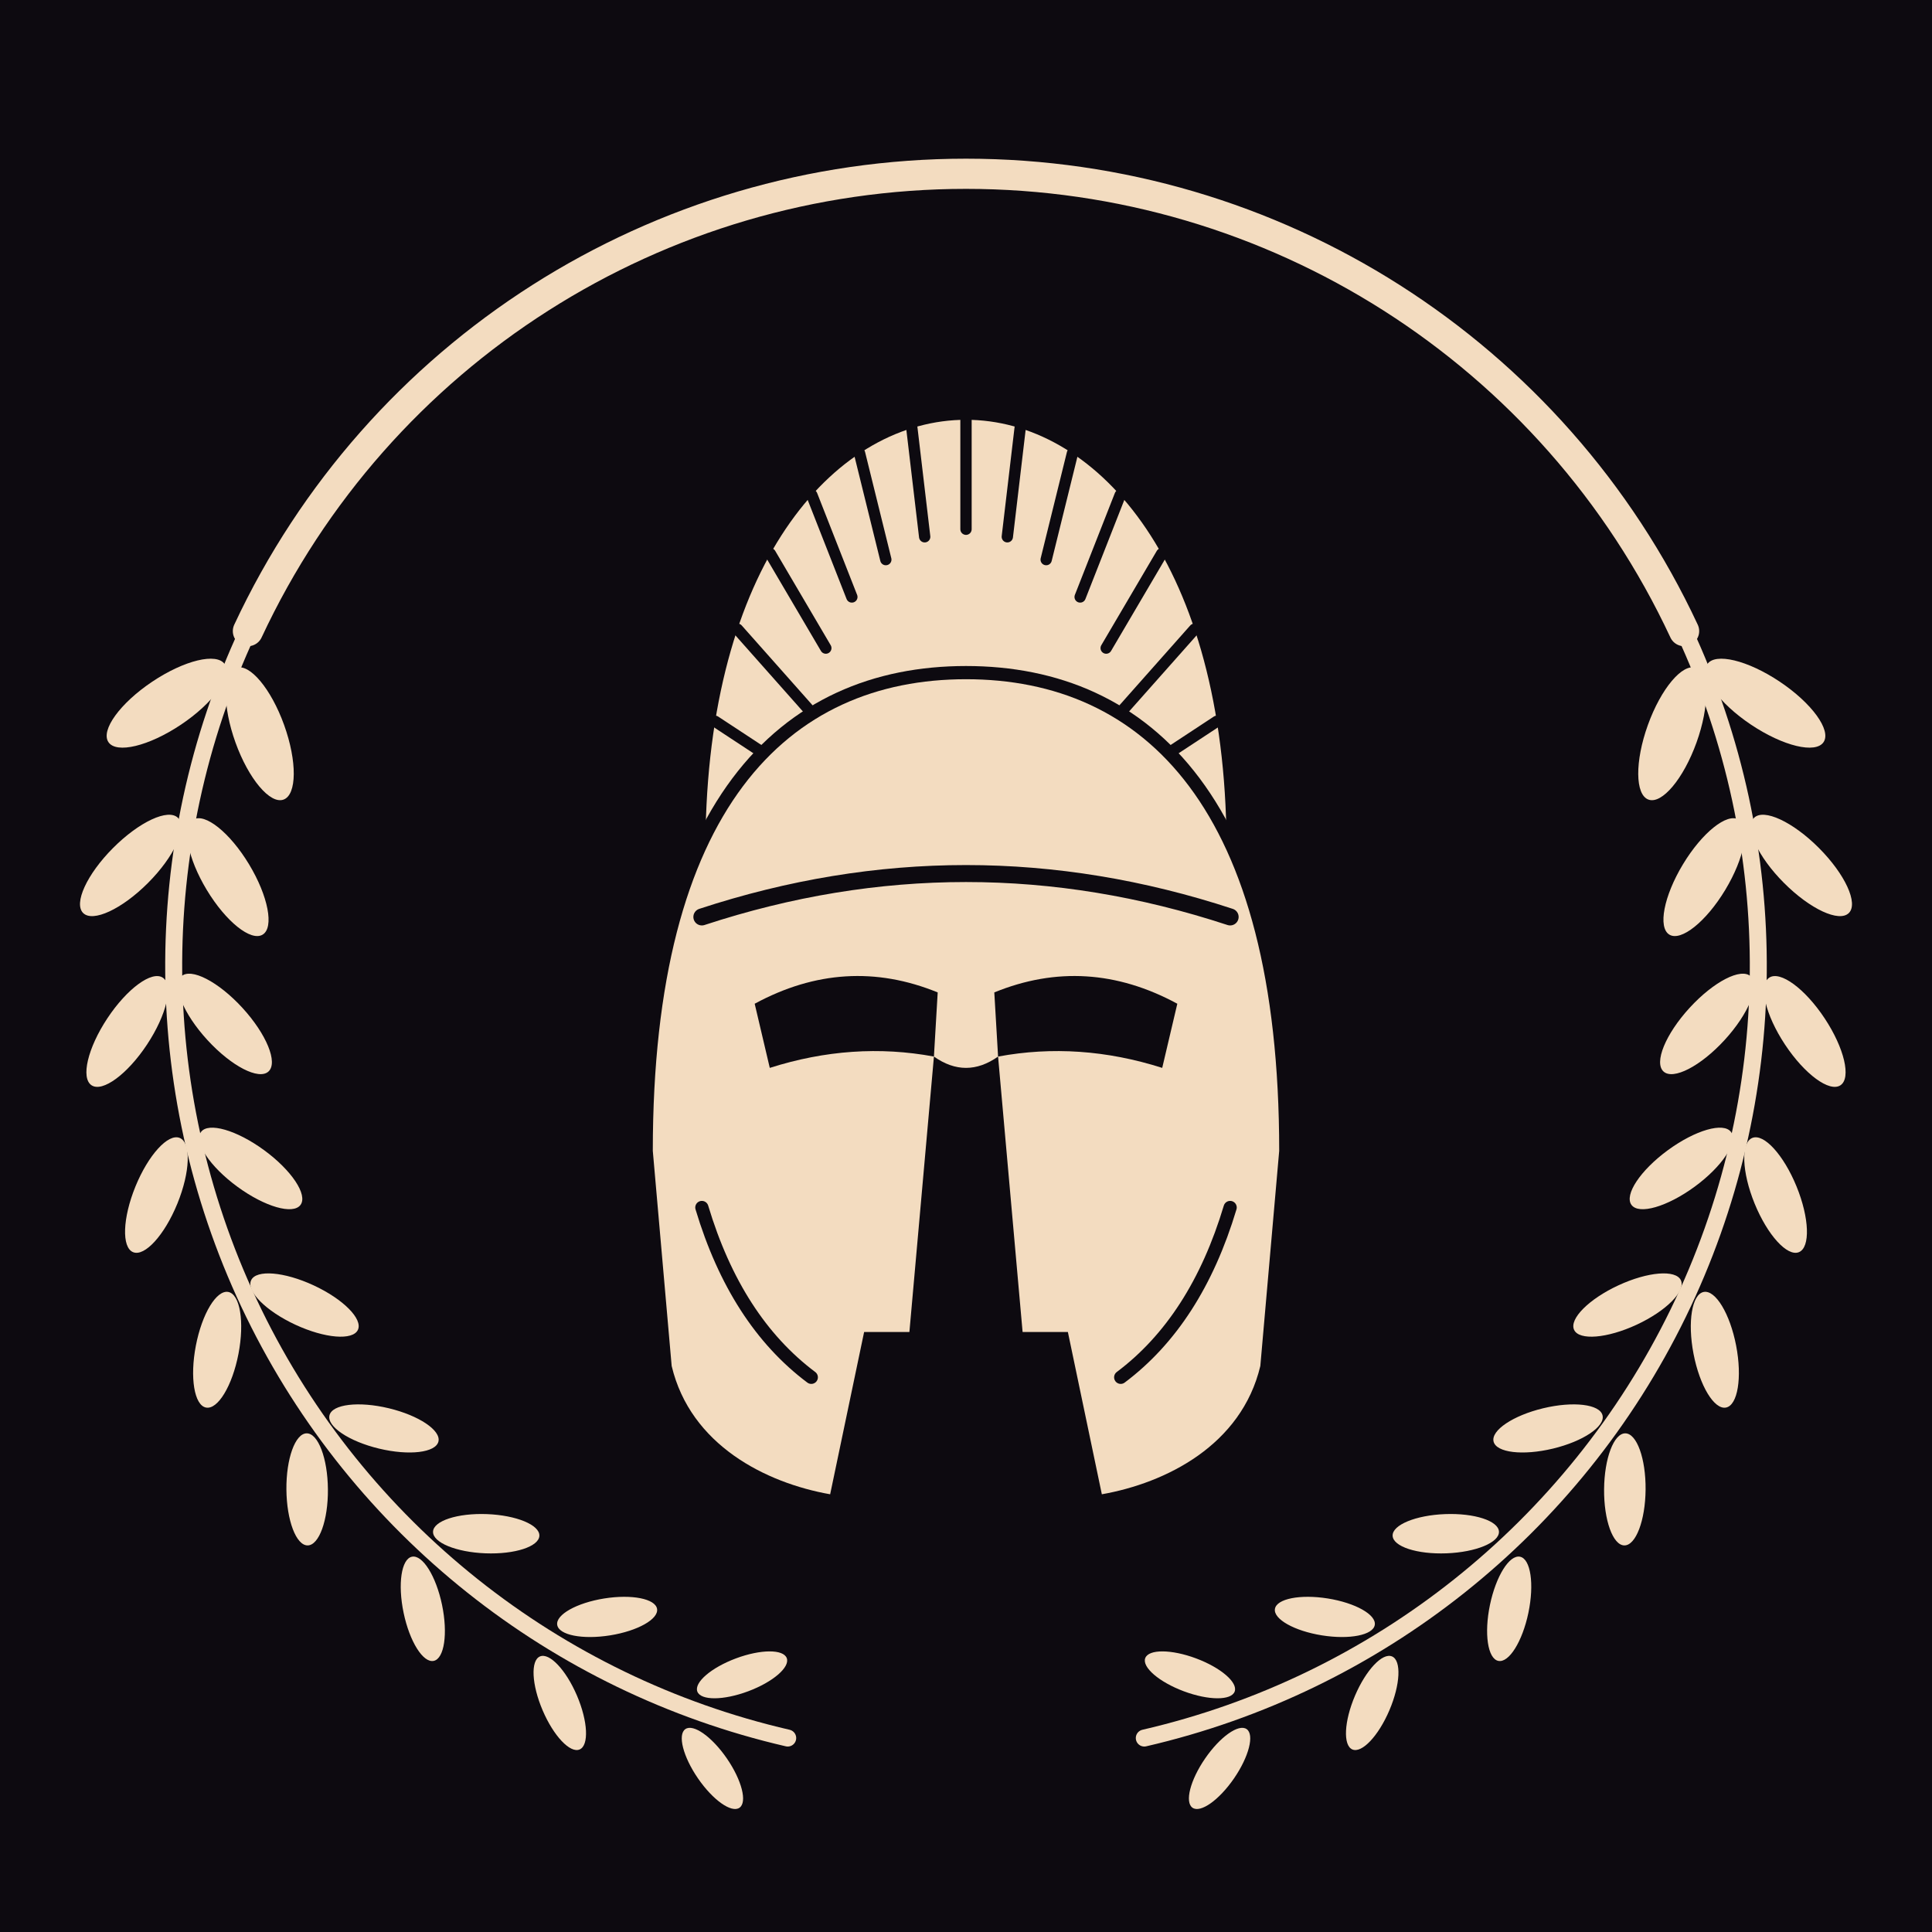
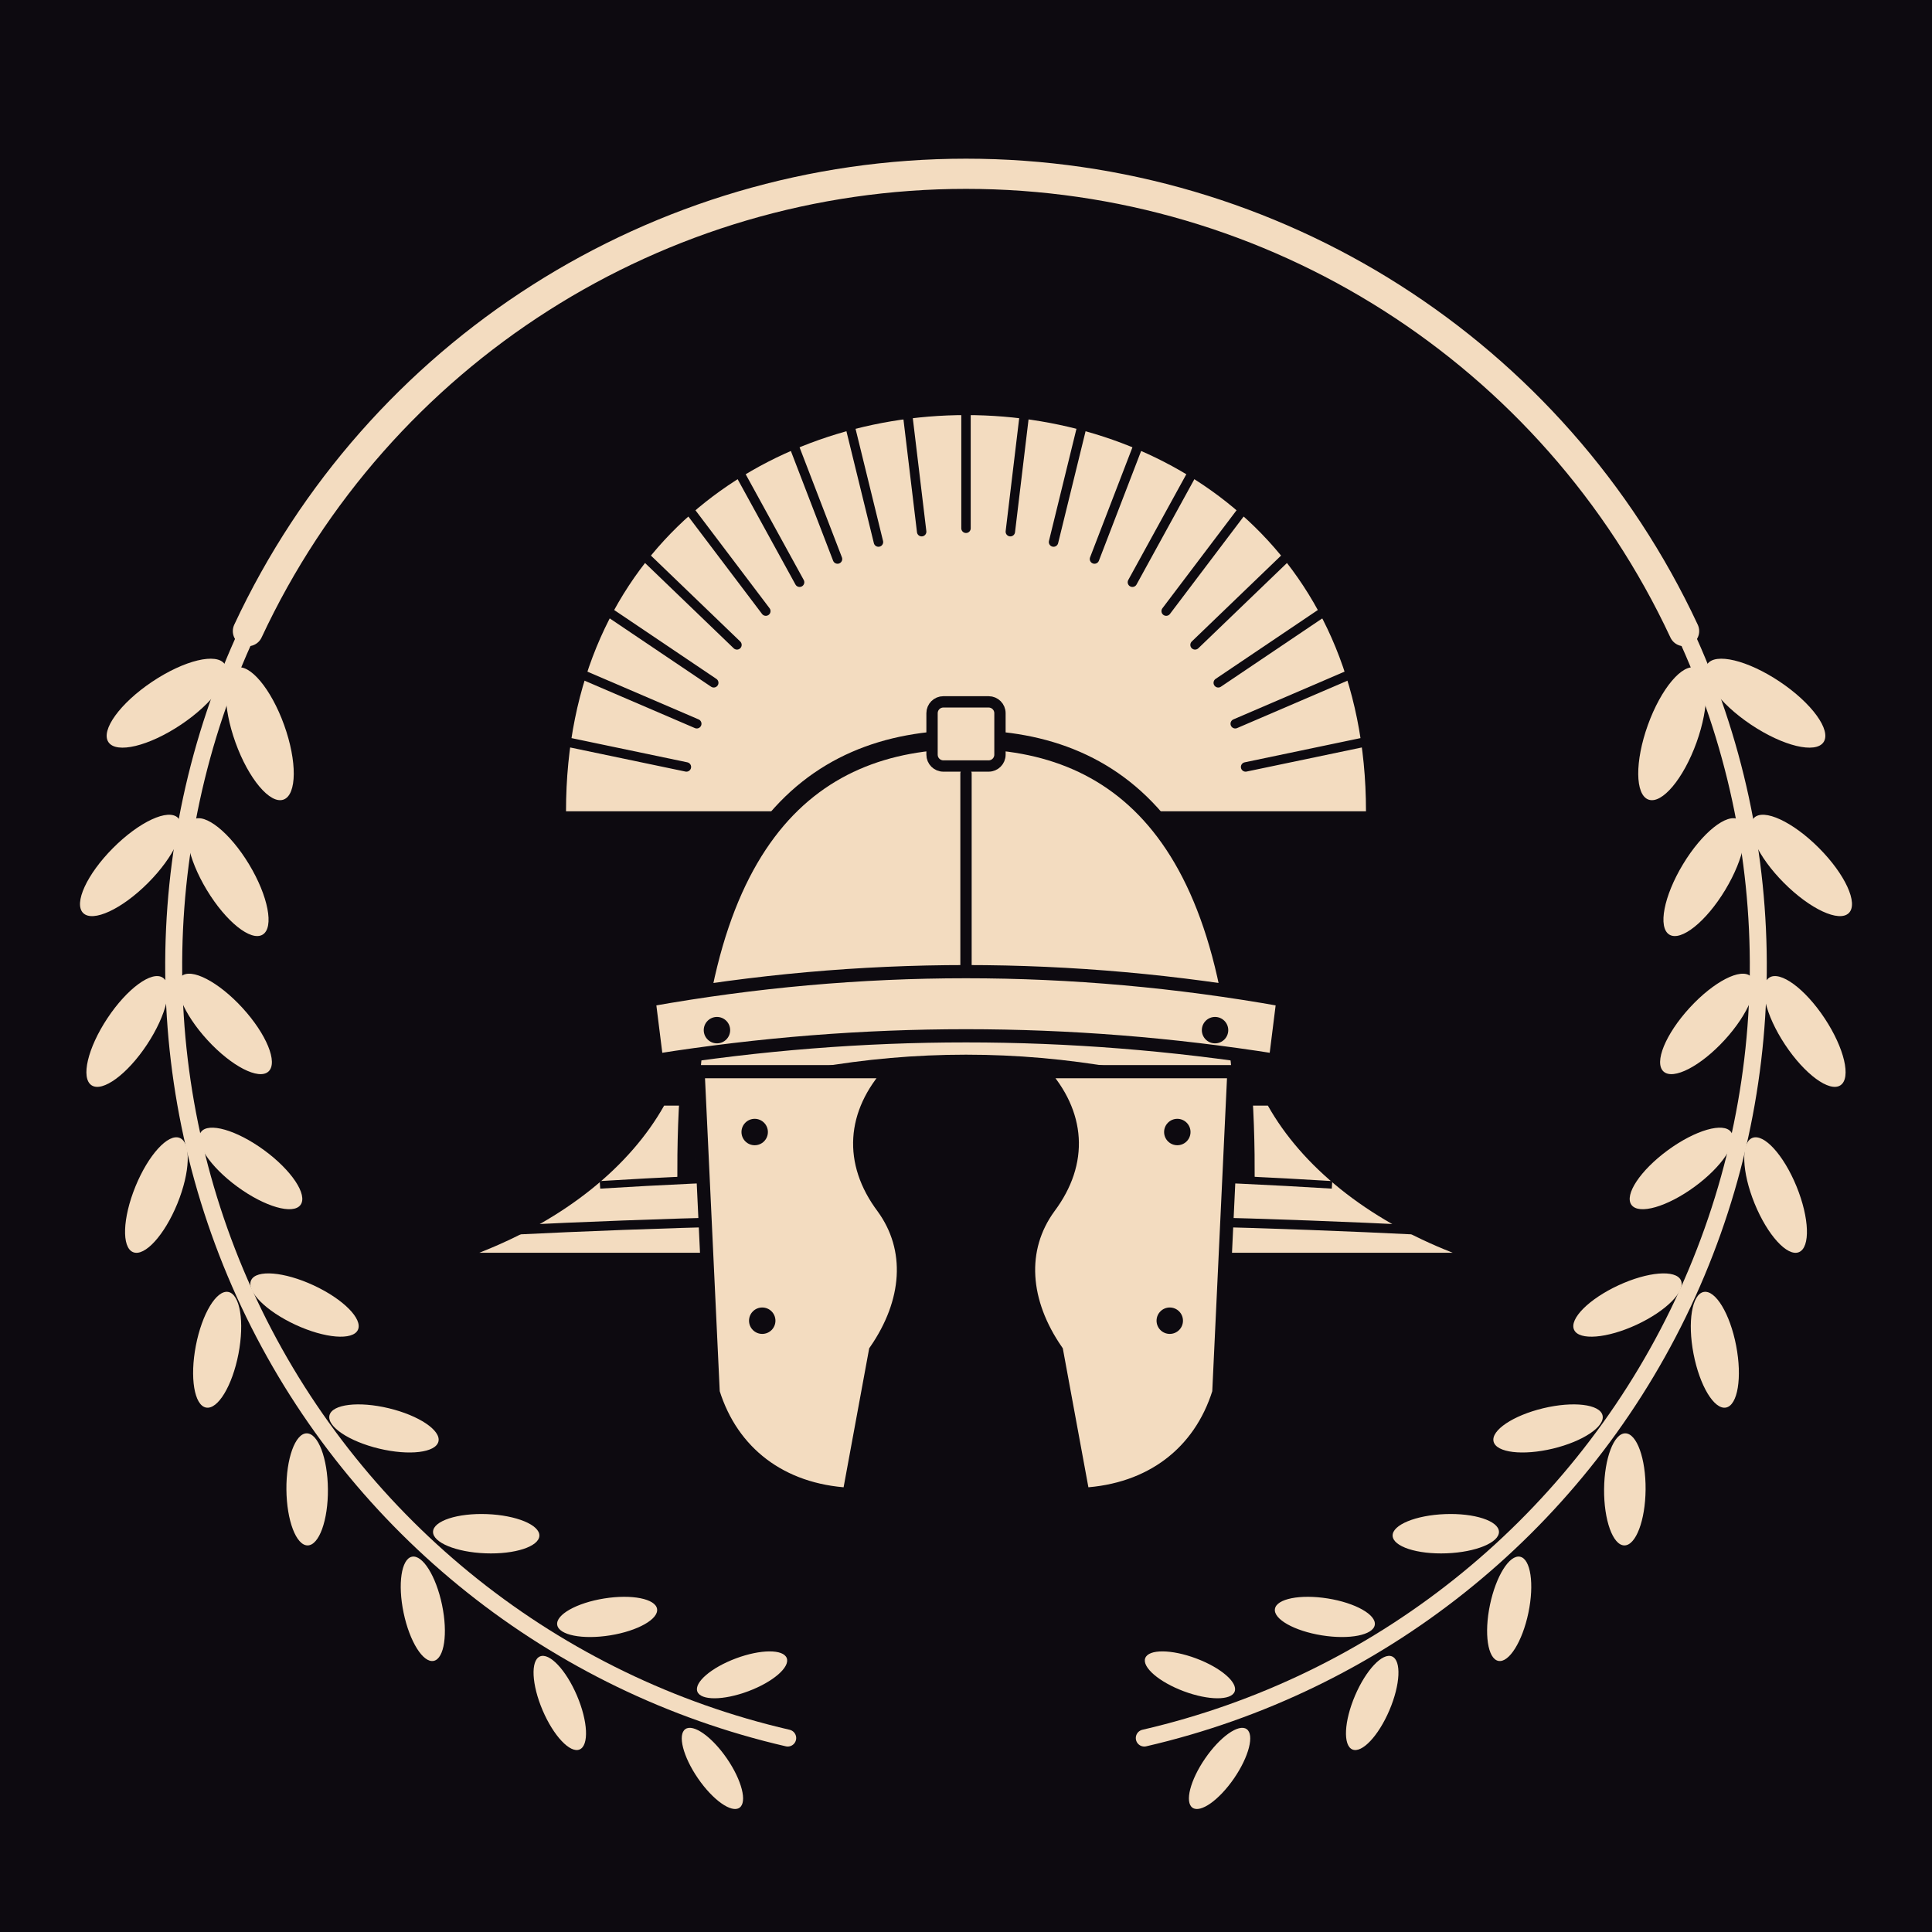
<svg xmlns="http://www.w3.org/2000/svg" width="1024" height="1024" viewBox="0 0 1024 1024">
  <rect width="1024" height="1024" fill="#0d0a10" />
  <path d="M131.4,334.5 A420,420 0 0 1 892.6,334.5" fill="none" stroke="#f3dcc0" stroke-width="16" stroke-linecap="round" />
  <path d="M131.4,334.5 A420,420 0 0 0 417.5,921.2" fill="none" stroke="#f3dcc0" stroke-width="9" stroke-linecap="round" />
  <ellipse cx="137.7" cy="388.9" rx="37.1" ry="13.7" transform="rotate(70.2 137.7 388.9)" fill="#f3dcc0" />
  <ellipse cx="88.3" cy="372.7" rx="37.1" ry="13.7" transform="rotate(146.2 88.3 372.7)" fill="#f3dcc0" />
  <ellipse cx="120.8" cy="464.9" rx="35.6" ry="13.1" transform="rotate(58.9 120.8 464.9)" fill="#f3dcc0" />
  <ellipse cx="69.2" cy="458.7" rx="35.6" ry="13.1" transform="rotate(134.9 69.2 458.7)" fill="#f3dcc0" />
  <ellipse cx="119.2" cy="542.7" rx="34.2" ry="12.6" transform="rotate(47.5 119.2 542.7)" fill="#f3dcc0" />
  <ellipse cx="67.4" cy="546.7" rx="34.2" ry="12.6" transform="rotate(123.5 67.4 546.7)" fill="#f3dcc0" />
  <ellipse cx="132.9" cy="619.3" rx="32.7" ry="12.0" transform="rotate(36.2 132.9 619.3)" fill="#f3dcc0" />
  <ellipse cx="82.9" cy="633.4" rx="32.7" ry="12.0" transform="rotate(112.2 82.9 633.4)" fill="#f3dcc0" />
  <ellipse cx="161.4" cy="691.7" rx="31.2" ry="11.5" transform="rotate(24.9 161.4 691.7)" fill="#f3dcc0" />
  <ellipse cx="115.1" cy="715.4" rx="31.2" ry="11.5" transform="rotate(100.9 115.1 715.4)" fill="#f3dcc0" />
  <ellipse cx="203.5" cy="757.1" rx="29.7" ry="11.0" transform="rotate(13.5 203.5 757.1)" fill="#f3dcc0" />
  <ellipse cx="162.8" cy="789.4" rx="29.7" ry="11.0" transform="rotate(89.5 162.8 789.4)" fill="#f3dcc0" />
  <ellipse cx="257.7" cy="812.9" rx="28.2" ry="10.4" transform="rotate(2.2 257.7 812.9)" fill="#f3dcc0" />
  <ellipse cx="224.1" cy="852.7" rx="28.2" ry="10.4" transform="rotate(78.2 224.1 852.7)" fill="#f3dcc0" />
  <ellipse cx="321.8" cy="857.0" rx="26.8" ry="9.9" transform="rotate(-9.1 321.8 857.0)" fill="#f3dcc0" />
  <ellipse cx="296.7" cy="902.6" rx="26.8" ry="9.9" transform="rotate(66.9 296.7 902.6)" fill="#f3dcc0" />
  <ellipse cx="393.3" cy="887.7" rx="25.3" ry="9.3" transform="rotate(-20.5 393.3 887.7)" fill="#f3dcc0" />
  <ellipse cx="377.6" cy="937.3" rx="25.3" ry="9.3" transform="rotate(55.5 377.6 937.3)" fill="#f3dcc0" />
  <path d="M892.6,334.5 A420,420 0 0 1 606.5,921.2" fill="none" stroke="#f3dcc0" stroke-width="9" stroke-linecap="round" />
  <ellipse cx="886.3" cy="388.9" rx="37.1" ry="13.7" transform="rotate(469.8 886.3 388.9)" fill="#f3dcc0" />
  <ellipse cx="935.7" cy="372.7" rx="37.1" ry="13.7" transform="rotate(393.8 935.7 372.7)" fill="#f3dcc0" />
  <ellipse cx="903.2" cy="464.9" rx="35.6" ry="13.1" transform="rotate(481.1 903.2 464.9)" fill="#f3dcc0" />
  <ellipse cx="954.8" cy="458.7" rx="35.6" ry="13.1" transform="rotate(405.1 954.8 458.7)" fill="#f3dcc0" />
  <ellipse cx="904.8" cy="542.7" rx="34.2" ry="12.6" transform="rotate(492.5 904.8 542.7)" fill="#f3dcc0" />
  <ellipse cx="956.6" cy="546.7" rx="34.2" ry="12.6" transform="rotate(416.5 956.6 546.7)" fill="#f3dcc0" />
  <ellipse cx="891.1" cy="619.3" rx="32.7" ry="12.0" transform="rotate(503.8 891.1 619.3)" fill="#f3dcc0" />
  <ellipse cx="941.1" cy="633.4" rx="32.7" ry="12.0" transform="rotate(427.8 941.1 633.4)" fill="#f3dcc0" />
  <ellipse cx="862.6" cy="691.7" rx="31.2" ry="11.5" transform="rotate(515.1 862.6 691.7)" fill="#f3dcc0" />
  <ellipse cx="908.9" cy="715.4" rx="31.2" ry="11.5" transform="rotate(439.1 908.9 715.4)" fill="#f3dcc0" />
  <ellipse cx="820.5" cy="757.1" rx="29.7" ry="11.0" transform="rotate(526.5 820.5 757.1)" fill="#f3dcc0" />
  <ellipse cx="861.2" cy="789.4" rx="29.7" ry="11.0" transform="rotate(450.5 861.2 789.4)" fill="#f3dcc0" />
  <ellipse cx="766.3" cy="812.9" rx="28.2" ry="10.4" transform="rotate(537.8 766.3 812.9)" fill="#f3dcc0" />
  <ellipse cx="799.9" cy="852.7" rx="28.2" ry="10.4" transform="rotate(461.8 799.9 852.7)" fill="#f3dcc0" />
  <ellipse cx="702.2" cy="857.0" rx="26.8" ry="9.9" transform="rotate(549.1 702.2 857.0)" fill="#f3dcc0" />
  <ellipse cx="727.3" cy="902.6" rx="26.8" ry="9.9" transform="rotate(473.1 727.3 902.6)" fill="#f3dcc0" />
  <ellipse cx="630.7" cy="887.7" rx="25.3" ry="9.3" transform="rotate(560.5 630.7 887.7)" fill="#f3dcc0" />
  <ellipse cx="646.4" cy="937.3" rx="25.3" ry="9.3" transform="rotate(484.5 646.4 937.3)" fill="#f3dcc0" />
-   <path d="M374,440 C380,150 644,150 650,440 Z" fill="#f3dcc0" />
-   <line x1="379.0" y1="382.3" x2="427.5" y2="414.2" stroke="#0d0a10" stroke-width="6" stroke-linecap="round" />
-   <line x1="390.9" y1="333.5" x2="429.4" y2="376.9" stroke="#0d0a10" stroke-width="6" stroke-linecap="round" />
-   <line x1="408.3" y1="293.5" x2="437.7" y2="343.5" stroke="#0d0a10" stroke-width="6" stroke-linecap="round" />
-   <line x1="430.3" y1="262.4" x2="451.5" y2="316.4" stroke="#0d0a10" stroke-width="6" stroke-linecap="round" />
-   <line x1="455.6" y1="240.3" x2="469.5" y2="296.6" stroke="#0d0a10" stroke-width="6" stroke-linecap="round" />
-   <line x1="483.3" y1="226.9" x2="490.1" y2="284.5" stroke="#0d0a10" stroke-width="6" stroke-linecap="round" />
-   <line x1="512.0" y1="222.5" x2="512.0" y2="280.5" stroke="#0d0a10" stroke-width="6" stroke-linecap="round" />
-   <line x1="540.7" y1="226.9" x2="533.9" y2="284.5" stroke="#0d0a10" stroke-width="6" stroke-linecap="round" />
-   <line x1="568.4" y1="240.3" x2="554.5" y2="296.6" stroke="#0d0a10" stroke-width="6" stroke-linecap="round" />
-   <line x1="593.7" y1="262.4" x2="572.5" y2="316.4" stroke="#0d0a10" stroke-width="6" stroke-linecap="round" />
-   <line x1="615.7" y1="293.5" x2="586.3" y2="343.5" stroke="#0d0a10" stroke-width="6" stroke-linecap="round" />
-   <line x1="633.1" y1="333.5" x2="594.6" y2="376.9" stroke="#0d0a10" stroke-width="6" stroke-linecap="round" />
-   <line x1="645.0" y1="382.3" x2="596.5" y2="414.2" stroke="#0d0a10" stroke-width="6" stroke-linecap="round" />
-   <path d="M346,610 C346,428 418,360 512,360 C606,360 678,428 678,610" fill="none" stroke="#0d0a10" stroke-width="14" />
-   <path d="M346,610 C346,428 418,360 512,360 C606,360 678,428 678,610 L668,724 C658,766 618,786 584,792 L566,706 L458,706 L440,792 C406,786 366,766 356,724 Z" fill="#f3dcc0" />
-   <path d="M400,532 Q448,506 497,526 L495,560 Q452,552 408,566 Z" fill="#0d0a10" />
-   <path d="M624,532 Q576,506 527,526 L529,560 Q572,552 616,566 Z" fill="#0d0a10" />
-   <path d="M495,560 Q512,572 529,560 L542,706 L562,796 L462,796 L482,706 Z" fill="#0d0a10" />
-   <path d="M372,486 Q512,440 652,486" fill="none" stroke="#0d0a10" stroke-width="9" stroke-linecap="round" />
-   <path d="M372,640 Q390,700 430,730" fill="none" stroke="#0d0a10" stroke-width="7" stroke-linecap="round" />
-   <path d="M652,640 Q634,700 594,730" fill="none" stroke="#0d0a10" stroke-width="7" stroke-linecap="round" />
+   <path d="M300,430 C300,150 724,150 724,430 Z" fill="#f3dcc0" />
+   <line x1="363.8" y1="406.5" x2="302.6" y2="393.7" stroke="#0d0a10" stroke-width="5" stroke-linecap="round" />
+   <line x1="369.3" y1="383.6" x2="310.4" y2="358.3" stroke="#0d0a10" stroke-width="5" stroke-linecap="round" />
+   <line x1="378.3" y1="361.9" x2="323.1" y2="324.7" stroke="#0d0a10" stroke-width="5" stroke-linecap="round" />
+   <line x1="390.6" y1="341.8" x2="340.5" y2="293.6" stroke="#0d0a10" stroke-width="5" stroke-linecap="round" />
+   <line x1="405.9" y1="323.9" x2="362.1" y2="266.0" stroke="#0d0a10" stroke-width="5" stroke-linecap="round" />
+   <line x1="423.8" y1="308.6" x2="387.4" y2="242.3" stroke="#0d0a10" stroke-width="5" stroke-linecap="round" />
+   <line x1="443.9" y1="296.3" x2="415.8" y2="223.3" stroke="#0d0a10" stroke-width="5" stroke-linecap="round" />
+   <line x1="465.6" y1="287.3" x2="446.5" y2="209.4" stroke="#0d0a10" stroke-width="5" stroke-linecap="round" />
+   <line x1="488.5" y1="281.8" x2="478.8" y2="200.9" stroke="#0d0a10" stroke-width="5" stroke-linecap="round" />
+   <line x1="512.0" y1="280.0" x2="512.0" y2="198.0" stroke="#0d0a10" stroke-width="5" stroke-linecap="round" />
+   <line x1="535.5" y1="281.8" x2="545.2" y2="200.9" stroke="#0d0a10" stroke-width="5" stroke-linecap="round" />
+   <line x1="558.4" y1="287.3" x2="577.5" y2="209.4" stroke="#0d0a10" stroke-width="5" stroke-linecap="round" />
+   <line x1="580.1" y1="296.3" x2="608.2" y2="223.3" stroke="#0d0a10" stroke-width="5" stroke-linecap="round" />
+   <line x1="600.2" y1="308.6" x2="636.6" y2="242.3" stroke="#0d0a10" stroke-width="5" stroke-linecap="round" />
+   <line x1="618.1" y1="323.9" x2="661.9" y2="266.0" stroke="#0d0a10" stroke-width="5" stroke-linecap="round" />
+   <line x1="633.4" y1="341.8" x2="683.5" y2="293.6" stroke="#0d0a10" stroke-width="5" stroke-linecap="round" />
+   <line x1="645.7" y1="361.9" x2="700.9" y2="324.7" stroke="#0d0a10" stroke-width="5" stroke-linecap="round" />
+   <line x1="654.7" y1="383.6" x2="713.6" y2="358.3" stroke="#0d0a10" stroke-width="5" stroke-linecap="round" />
+   <line x1="660.2" y1="406.5" x2="721.4" y2="393.7" stroke="#0d0a10" stroke-width="5" stroke-linecap="round" />
+   <path d="M352,586 L672,586 C690,618 724,646 770,664 L254,664 C300,646 334,618 352,586 Z" fill="#f3dcc0" />
+   <path d="M270,652 Q512,640 754,652" fill="none" stroke="#0d0a10" stroke-width="5" />
+   <path d="M318,628 Q512,616 706,628" fill="none" stroke="#0d0a10" stroke-width="4" />
+   <path d="M364,620 C364,446 428,392 512,392 C596,392 660,446 660,620 Z" fill="#f3dcc0" stroke="#0d0a10" stroke-width="10" />
+   <rect x="494" y="372" width="36" height="34" rx="6" fill="#f3dcc0" stroke="#0d0a10" stroke-width="6" />
+   <path d="M512,410 L512,520" stroke="#0d0a10" stroke-width="6" stroke-linecap="round" />
+   <path d="M344,530 Q512,500 680,530 L676,562 Q512,536 348,562 Z" fill="#f3dcc0" stroke="#0d0a10" stroke-width="7" />
+   <path d="M432,566 Q512,552 592,566 L592,800 L432,800 Z" fill="#0d0a10" />
+   <path d="M370,568 L472,568 C452,590 450,616 468,640 C484,662 482,690 464,716 L450,792 C414,790 388,770 378,738 Z" fill="#f3dcc0" stroke="#0d0a10" stroke-width="7" />
+   <path d="M 654 568 L 552 568 C 572 590 574 616 556 640 C 540 662 542 690 560 716 L 574 792 C 610 790 636 770 646 738 Z" fill="#f3dcc0" stroke="#0d0a10" stroke-width="7" />
+   <circle cx="400" cy="600" r="7" fill="#0d0a10" />
+   <circle cx="404" cy="700" r="7" fill="#0d0a10" />
+   <circle cx="624" cy="600" r="7" fill="#0d0a10" />
+   <circle cx="620" cy="700" r="7" fill="#0d0a10" />
+   <circle cx="380" cy="546" r="7" fill="#0d0a10" />
+   <circle cx="644" cy="546" r="7" fill="#0d0a10" />
</svg>
